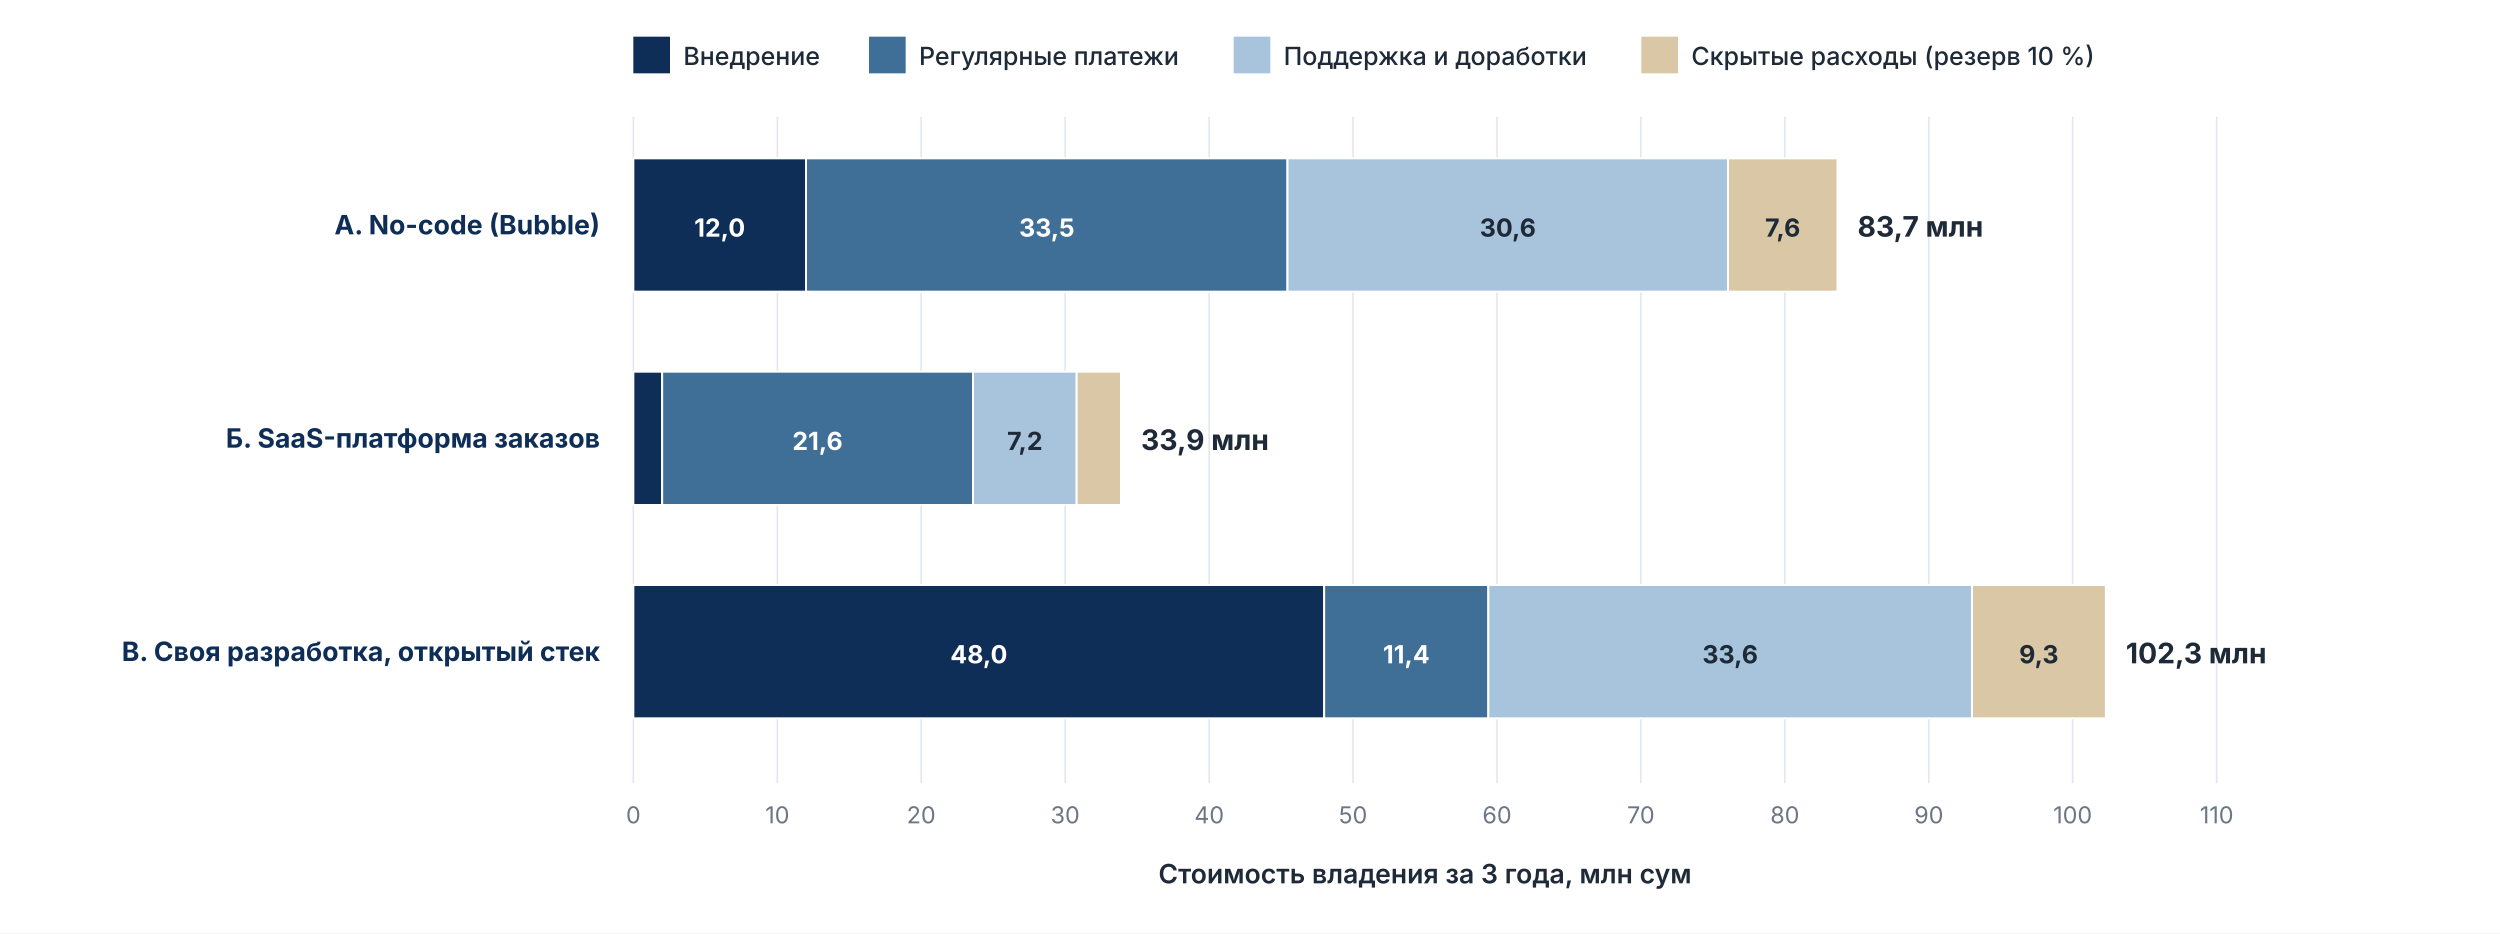
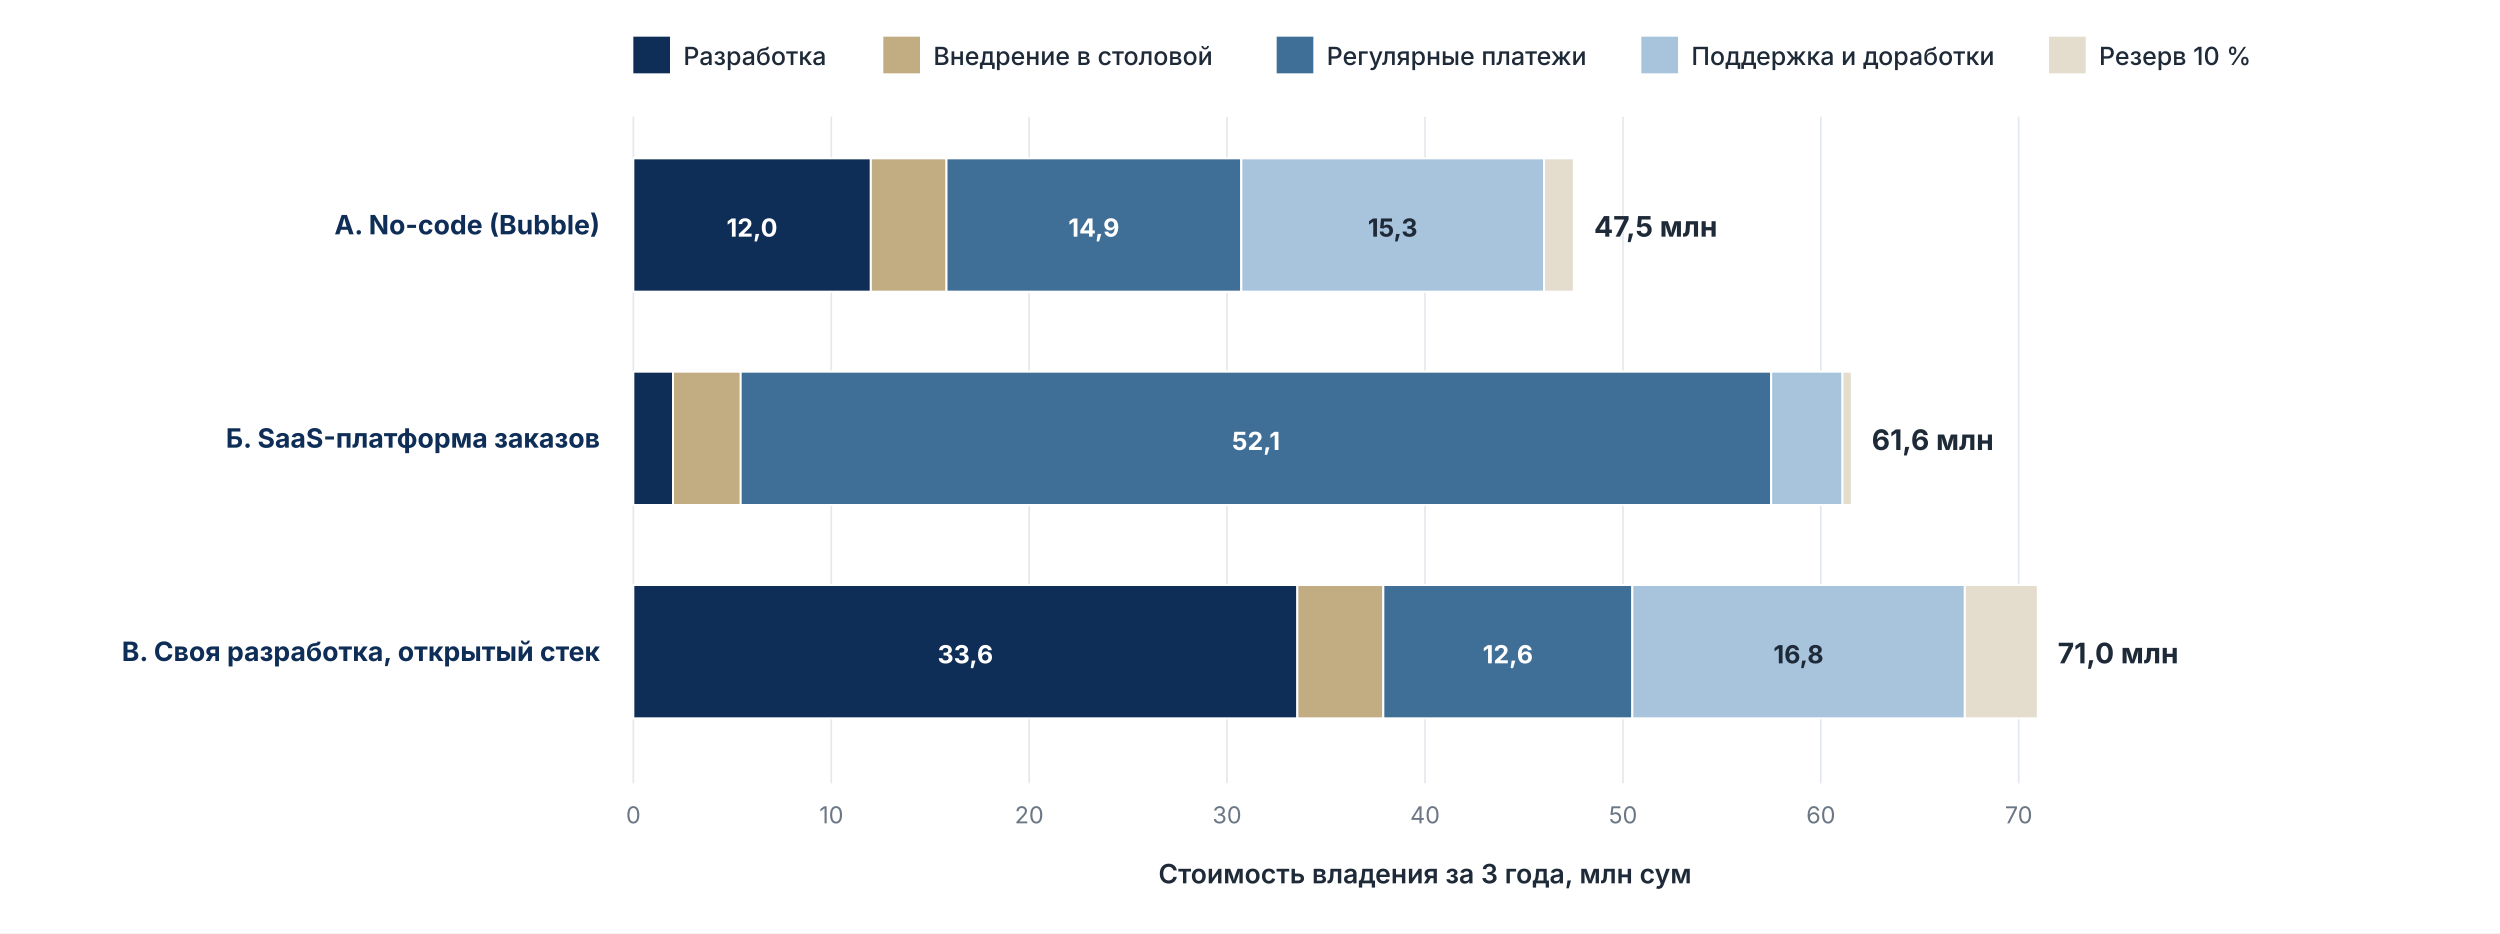
<svg xmlns="http://www.w3.org/2000/svg" width="1500" height="560" viewBox="0 0 1500 560" font-family="Inter, 'DejaVu Sans', Arial, sans-serif">
  <defs>
    <marker id="fill" viewBox="0 0 10 10" refX="9.5" refY="5" markerWidth="9" markerHeight="9" orient="auto-start-reverse">
      <path d="M0,0 L10,5 L0,10 z" fill="#33475E" />
    </marker>
    <marker id="open" viewBox="0 0 12 12" refX="11" refY="6" markerWidth="11" markerHeight="11" orient="auto-start-reverse">
      <path d="M1,1 L11,6 L1,11 z" fill="#fff" stroke="#6B7785" stroke-width="1.3" />
    </marker>
    <marker id="vee" viewBox="0 0 12 12" refX="11" refY="6" markerWidth="12" markerHeight="12" orient="auto-start-reverse">
      <path d="M1,1 L11,6 L1,11" fill="none" stroke="#33475E" stroke-width="1.5" />
    </marker>
    <marker id="tri" viewBox="0 0 14 14" refX="13" refY="7" markerWidth="15" markerHeight="15" orient="auto-start-reverse">
      <path d="M1,1 L13,7 L1,13 z" fill="#fff" stroke="#33475E" stroke-width="1.4" />
    </marker>
    <marker id="ocirc" viewBox="0 0 10 10" refX="5" refY="5" markerWidth="8" markerHeight="8">
      <circle cx="5" cy="5" r="3.6" fill="#fff" stroke="#6B7785" stroke-width="1.3" />
    </marker>
    <marker id="diamond" viewBox="0 0 16 10" refX="1" refY="5" markerWidth="16" markerHeight="10" orient="auto-start-reverse">
      <path d="M1,5 L8,1 L15,5 L8,9 z" fill="#0F2E57" />
    </marker>
    <marker id="odiamond" viewBox="0 0 16 10" refX="1" refY="5" markerWidth="16" markerHeight="10" orient="auto-start-reverse">
      <path d="M1,5 L8,1 L15,5 L8,9 z" fill="#fff" stroke="#33475E" stroke-width="1.2" />
    </marker>
    <marker id="crow" viewBox="0 0 16 16" refX="15" refY="8" markerWidth="16" markerHeight="16" orient="auto-start-reverse">
      <path d="M15,1 L3,8 L15,15 M3,1 L3,15" fill="none" stroke="#33475E" stroke-width="1.5" />
    </marker>
    <marker id="one" viewBox="0 0 16 16" refX="15" refY="8" markerWidth="16" markerHeight="16" orient="auto-start-reverse">
      <path d="M9,1 L9,15 M5,1 L5,15" fill="none" stroke="#33475E" stroke-width="1.5" />
    </marker>
  </defs>
  <rect width="100%" height="100%" fill="#FFFFFF" />
  <rect x="380.0" y="22.0" width="22.0" height="22.0" rx="0" fill="#0F2E57" stroke="none" stroke-width="0" />
-   <text x="410.0" y="39.0" font-size="15" text-anchor="start" font-weight="500" fill="#1E2A38">Внедрение</text>
-   <rect x="521.4" y="22.0" width="22.0" height="22.0" rx="0" fill="#3F6E96" stroke="none" stroke-width="0" />
-   <text x="551.4" y="39.0" font-size="15" text-anchor="start" font-weight="500" fill="#1E2A38">Регулярные платежи</text>
-   <rect x="740.2" y="22.0" width="22.0" height="22.0" rx="0" fill="#A8C3DC" stroke="none" stroke-width="0" />
-   <text x="770.2" y="39.0" font-size="15" text-anchor="start" font-weight="500" fill="#1E2A38">Поддержка и доработки</text>
-   <rect x="984.8" y="22.0" width="22.0" height="22.0" rx="0" fill="#D9C7A5" stroke="none" stroke-width="0" />
-   <text x="1014.8" y="39.0" font-size="15" text-anchor="start" font-weight="500" fill="#1E2A38">Скрытые расходы (резерв 10 %)</text>
+   <text x="410.0" y="39.0" font-size="15" text-anchor="start" font-weight="500" fill="#1E2A38">Разработка</text>
+   <rect x="530.0" y="22.0" width="22.0" height="22.0" rx="0" fill="#C2AC82" stroke="none" stroke-width="0" />
+   <text x="560.0" y="39.0" font-size="15" text-anchor="start" font-weight="500" fill="#1E2A38">Внедрение в столовой</text>
+   <rect x="766.0" y="22.0" width="22.0" height="22.0" rx="0" fill="#3F6E96" stroke="none" stroke-width="0" />
+   <text x="796.0" y="39.0" font-size="15" text-anchor="start" font-weight="500" fill="#1E2A38">Регулярные платежи</text>
+   <rect x="984.8" y="22.0" width="22.0" height="22.0" rx="0" fill="#A8C3DC" stroke="none" stroke-width="0" />
+   <text x="1014.8" y="39.0" font-size="15" text-anchor="start" font-weight="500" fill="#1E2A38">Поддержка и доработки</text>
+   <rect x="1229.4" y="22.0" width="22.0" height="22.0" rx="0" fill="#E4DDCD" stroke="none" stroke-width="0" />
+   <text x="1259.4" y="39.0" font-size="15" text-anchor="start" font-weight="500" fill="#1E2A38">Резерв 10 %</text>
  <path d="M380.0,70.0 L380.0,470.0" fill="none" stroke="#E3E8EE" stroke-width="1" />
  <text x="380.0" y="494.0" font-size="14" text-anchor="middle" font-weight="400" fill="#6B7785">0</text>
-   <path d="M466.4,70.0 L466.4,470.0" fill="none" stroke="#E3E8EE" stroke-width="1" />
-   <text x="466.4" y="494.0" font-size="14" text-anchor="middle" font-weight="400" fill="#6B7785">10</text>
-   <path d="M552.7,70.0 L552.7,470.0" fill="none" stroke="#E3E8EE" stroke-width="1" />
-   <text x="552.7" y="494.0" font-size="14" text-anchor="middle" font-weight="400" fill="#6B7785">20</text>
-   <path d="M639.1,70.0 L639.1,470.0" fill="none" stroke="#E3E8EE" stroke-width="1" />
-   <text x="639.1" y="494.0" font-size="14" text-anchor="middle" font-weight="400" fill="#6B7785">30</text>
-   <path d="M725.5,70.0 L725.5,470.0" fill="none" stroke="#E3E8EE" stroke-width="1" />
-   <text x="725.5" y="494.0" font-size="14" text-anchor="middle" font-weight="400" fill="#6B7785">40</text>
-   <path d="M811.8,70.0 L811.8,470.0" fill="none" stroke="#E3E8EE" stroke-width="1" />
-   <text x="811.8" y="494.0" font-size="14" text-anchor="middle" font-weight="400" fill="#6B7785">50</text>
-   <path d="M898.2,70.0 L898.2,470.0" fill="none" stroke="#E3E8EE" stroke-width="1" />
-   <text x="898.2" y="494.0" font-size="14" text-anchor="middle" font-weight="400" fill="#6B7785">60</text>
-   <path d="M984.5,70.0 L984.5,470.0" fill="none" stroke="#E3E8EE" stroke-width="1" />
-   <text x="984.5" y="494.0" font-size="14" text-anchor="middle" font-weight="400" fill="#6B7785">70</text>
-   <path d="M1070.9,70.0 L1070.9,470.0" fill="none" stroke="#E3E8EE" stroke-width="1" />
-   <text x="1070.9" y="494.0" font-size="14" text-anchor="middle" font-weight="400" fill="#6B7785">80</text>
-   <path d="M1157.3,70.0 L1157.3,470.0" fill="none" stroke="#E3E8EE" stroke-width="1" />
-   <text x="1157.3" y="494.0" font-size="14" text-anchor="middle" font-weight="400" fill="#6B7785">90</text>
-   <path d="M1243.6,70.0 L1243.6,470.0" fill="none" stroke="#E3E8EE" stroke-width="1" />
-   <text x="1243.6" y="494.0" font-size="14" text-anchor="middle" font-weight="400" fill="#6B7785">100</text>
-   <path d="M1330.0,70.0 L1330.0,470.0" fill="none" stroke="#E3E8EE" stroke-width="1" />
-   <text x="1330.0" y="494.0" font-size="14" text-anchor="middle" font-weight="400" fill="#6B7785">110</text>
+   <path d="M498.8,70.0 L498.8,470.0" fill="none" stroke="#E3E8EE" stroke-width="1" />
+   <text x="498.8" y="494.0" font-size="14" text-anchor="middle" font-weight="400" fill="#6B7785">10</text>
+   <path d="M617.5,70.0 L617.5,470.0" fill="none" stroke="#E3E8EE" stroke-width="1" />
+   <text x="617.5" y="494.0" font-size="14" text-anchor="middle" font-weight="400" fill="#6B7785">20</text>
+   <path d="M736.2,70.0 L736.2,470.0" fill="none" stroke="#E3E8EE" stroke-width="1" />
+   <text x="736.2" y="494.0" font-size="14" text-anchor="middle" font-weight="400" fill="#6B7785">30</text>
+   <path d="M855.0,70.0 L855.0,470.0" fill="none" stroke="#E3E8EE" stroke-width="1" />
+   <text x="855.0" y="494.0" font-size="14" text-anchor="middle" font-weight="400" fill="#6B7785">40</text>
+   <path d="M973.8,70.0 L973.8,470.0" fill="none" stroke="#E3E8EE" stroke-width="1" />
+   <text x="973.8" y="494.0" font-size="14" text-anchor="middle" font-weight="400" fill="#6B7785">50</text>
+   <path d="M1092.5,70.0 L1092.5,470.0" fill="none" stroke="#E3E8EE" stroke-width="1" />
+   <text x="1092.5" y="494.0" font-size="14" text-anchor="middle" font-weight="400" fill="#6B7785">60</text>
+   <path d="M1211.2,70.0 L1211.2,470.0" fill="none" stroke="#E3E8EE" stroke-width="1" />
+   <text x="1211.2" y="494.0" font-size="14" text-anchor="middle" font-weight="400" fill="#6B7785">70</text>
  <text x="855.0" y="530.0" font-size="16" text-anchor="middle" font-weight="600" fill="#1E2A38">Стоимость владения за 3 года, млн сум</text>
  <text x="360.0" y="140.6" font-size="16" text-anchor="end" font-weight="700" fill="#0F2E57">А. No-code (Bubble)</text>
-   <rect x="380.0" y="95.0" width="103.6" height="80.0" rx="0" fill="#0F2E57" stroke="#FFFFFF" stroke-width="1.2" />
-   <text x="431.8" y="142.0" font-size="15" text-anchor="middle" font-weight="700" fill="#FFFFFF">12,0</text>
-   <rect x="483.6" y="95.0" width="288.9" height="80.0" rx="0" fill="#3F6E96" stroke="#FFFFFF" stroke-width="1.2" />
-   <text x="628.1" y="142.0" font-size="15" text-anchor="middle" font-weight="700" fill="#FFFFFF">33,5</text>
-   <rect x="772.5" y="95.0" width="264.3" height="80.0" rx="0" fill="#A8C3DC" stroke="#FFFFFF" stroke-width="1.2" />
-   <text x="904.7" y="142.0" font-size="15" text-anchor="middle" font-weight="700" fill="#1E2A38">30,6</text>
-   <rect x="1036.8" y="95.0" width="65.7" height="80.0" rx="0" fill="#D9C7A5" stroke="#FFFFFF" stroke-width="1.2" />
-   <text x="1069.6" y="142.0" font-size="15" text-anchor="middle" font-weight="700" fill="#1E2A38">7,6</text>
-   <text x="1114.5" y="142.0" font-size="17" text-anchor="start" font-weight="700" fill="#1E2A38">83,7 млн</text>
+   <rect x="380.0" y="95.0" width="142.5" height="80.0" rx="0" fill="#0F2E57" stroke="#FFFFFF" stroke-width="1.2" />
+   <text x="451.2" y="142.0" font-size="15" text-anchor="middle" font-weight="700" fill="#FFFFFF">12,0</text>
+   <rect x="522.5" y="95.0" width="45.4" height="80.0" rx="0" fill="#C2AC82" stroke="#FFFFFF" stroke-width="1.2" />
+   <rect x="567.9" y="95.0" width="176.8" height="80.0" rx="0" fill="#3F6E96" stroke="#FFFFFF" stroke-width="1.2" />
+   <text x="656.3" y="142.0" font-size="15" text-anchor="middle" font-weight="700" fill="#FFFFFF">14,9</text>
+   <rect x="744.8" y="95.0" width="181.7" height="80.0" rx="0" fill="#A8C3DC" stroke="#FFFFFF" stroke-width="1.2" />
+   <text x="835.6" y="142.0" font-size="15" text-anchor="middle" font-weight="700" fill="#1E2A38">15,3</text>
+   <rect x="926.4" y="95.0" width="17.9" height="80.0" rx="0" fill="#E4DDCD" stroke="#FFFFFF" stroke-width="1.2" />
+   <text x="956.4" y="142.0" font-size="17" text-anchor="start" font-weight="700" fill="#1E2A38">47,5 млн</text>
  <text x="360.0" y="268.6" font-size="16" text-anchor="end" font-weight="700" fill="#0F2E57">Б. SaaS-платформа заказов</text>
-   <rect x="380.0" y="223.0" width="17.3" height="80.0" rx="0" fill="#0F2E57" stroke="#FFFFFF" stroke-width="1.2" />
-   <rect x="397.3" y="223.0" width="186.5" height="80.0" rx="0" fill="#3F6E96" stroke="#FFFFFF" stroke-width="1.2" />
-   <text x="490.5" y="270.0" font-size="15" text-anchor="middle" font-weight="700" fill="#FFFFFF">21,6</text>
-   <rect x="583.8" y="223.0" width="62.2" height="80.0" rx="0" fill="#A8C3DC" stroke="#FFFFFF" stroke-width="1.2" />
-   <text x="614.9" y="270.0" font-size="15" text-anchor="middle" font-weight="700" fill="#1E2A38">7,2</text>
-   <rect x="646.0" y="223.0" width="26.6" height="80.0" rx="0" fill="#D9C7A5" stroke="#FFFFFF" stroke-width="1.2" />
-   <text x="684.6" y="270.0" font-size="17" text-anchor="start" font-weight="700" fill="#1E2A38">33,9 млн</text>
+   <rect x="380.0" y="223.0" width="23.8" height="80.0" rx="0" fill="#0F2E57" stroke="#FFFFFF" stroke-width="1.2" />
+   <rect x="403.8" y="223.0" width="40.7" height="80.0" rx="0" fill="#C2AC82" stroke="#FFFFFF" stroke-width="1.2" />
+   <rect x="444.4" y="223.0" width="618.3" height="80.0" rx="0" fill="#3F6E96" stroke="#FFFFFF" stroke-width="1.2" />
+   <text x="753.6" y="270.0" font-size="15" text-anchor="middle" font-weight="700" fill="#FFFFFF">52,1</text>
+   <rect x="1062.7" y="223.0" width="42.8" height="80.0" rx="0" fill="#A8C3DC" stroke="#FFFFFF" stroke-width="1.2" />
+   <rect x="1105.5" y="223.0" width="5.6" height="80.0" rx="0" fill="#E4DDCD" stroke="#FFFFFF" stroke-width="1.2" />
+   <text x="1123.0" y="270.0" font-size="17" text-anchor="start" font-weight="700" fill="#1E2A38">61,6 млн</text>
  <text x="360.0" y="396.6" font-size="16" text-anchor="end" font-weight="700" fill="#0F2E57">В. Своя разработка, открытый стек</text>
-   <rect x="380.0" y="351.0" width="414.5" height="80.0" rx="0" fill="#0F2E57" stroke="#FFFFFF" stroke-width="1.2" />
-   <text x="587.3" y="398.0" font-size="15" text-anchor="middle" font-weight="700" fill="#FFFFFF">48,0</text>
-   <rect x="794.5" y="351.0" width="98.5" height="80.0" rx="0" fill="#3F6E96" stroke="#FFFFFF" stroke-width="1.2" />
-   <text x="843.8" y="398.0" font-size="15" text-anchor="middle" font-weight="700" fill="#FFFFFF">11,4</text>
-   <rect x="893.0" y="351.0" width="290.2" height="80.0" rx="0" fill="#A8C3DC" stroke="#FFFFFF" stroke-width="1.2" />
-   <text x="1038.1" y="398.0" font-size="15" text-anchor="middle" font-weight="700" fill="#1E2A38">33,6</text>
-   <rect x="1183.2" y="351.0" width="80.3" height="80.0" rx="0" fill="#D9C7A5" stroke="#FFFFFF" stroke-width="1.2" />
-   <text x="1223.3" y="398.0" font-size="15" text-anchor="middle" font-weight="700" fill="#1E2A38">9,3</text>
-   <text x="1275.5" y="398.0" font-size="17" text-anchor="start" font-weight="700" fill="#1E2A38">102,3 млн</text>
+   <rect x="380.0" y="351.0" width="398.4" height="80.0" rx="0" fill="#0F2E57" stroke="#FFFFFF" stroke-width="1.2" />
+   <text x="579.2" y="398.0" font-size="15" text-anchor="middle" font-weight="700" fill="#FFFFFF">33,6</text>
+   <rect x="778.4" y="351.0" width="51.6" height="80.0" rx="0" fill="#C2AC82" stroke="#FFFFFF" stroke-width="1.2" />
+   <rect x="830.0" y="351.0" width="149.4" height="80.0" rx="0" fill="#3F6E96" stroke="#FFFFFF" stroke-width="1.2" />
+   <text x="904.7" y="398.0" font-size="15" text-anchor="middle" font-weight="700" fill="#FFFFFF">12,6</text>
+   <rect x="979.4" y="351.0" width="199.5" height="80.0" rx="0" fill="#A8C3DC" stroke="#FFFFFF" stroke-width="1.2" />
+   <text x="1079.1" y="398.0" font-size="15" text-anchor="middle" font-weight="700" fill="#1E2A38">16,8</text>
+   <rect x="1178.9" y="351.0" width="43.8" height="80.0" rx="0" fill="#E4DDCD" stroke="#FFFFFF" stroke-width="1.2" />
+   <text x="1234.6" y="398.0" font-size="17" text-anchor="start" font-weight="700" fill="#1E2A38">71,0 млн</text>
</svg>
